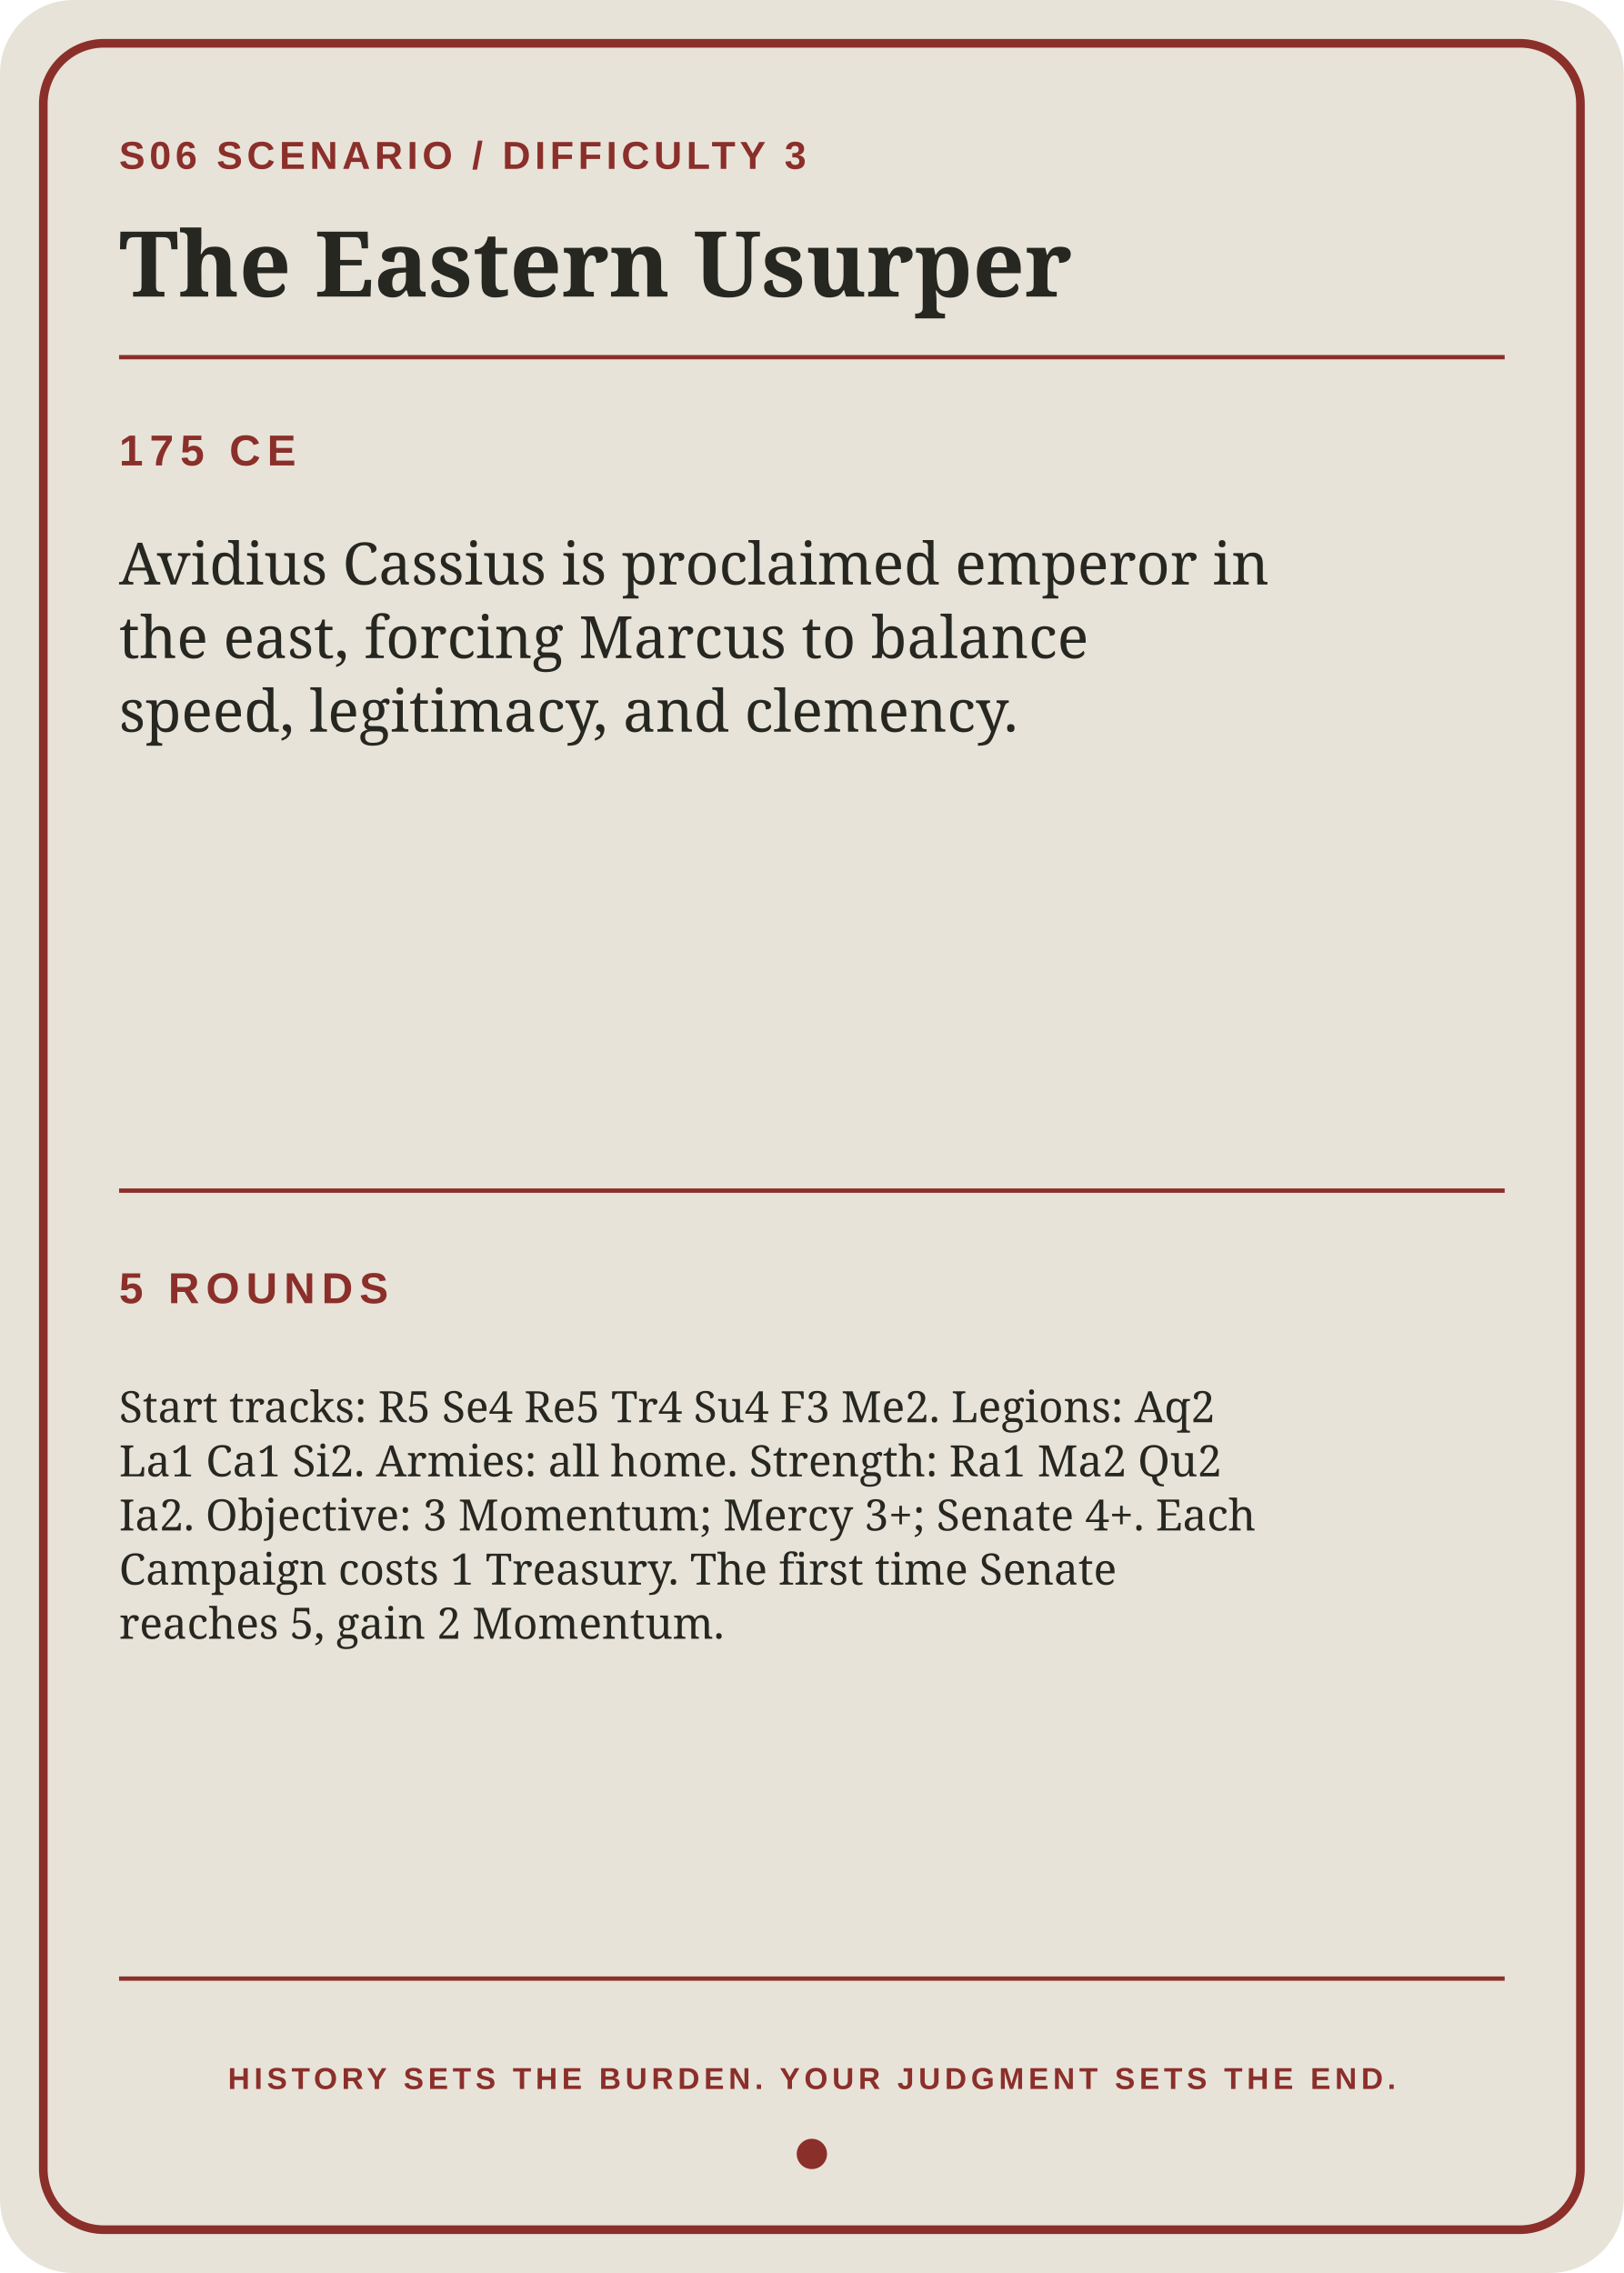
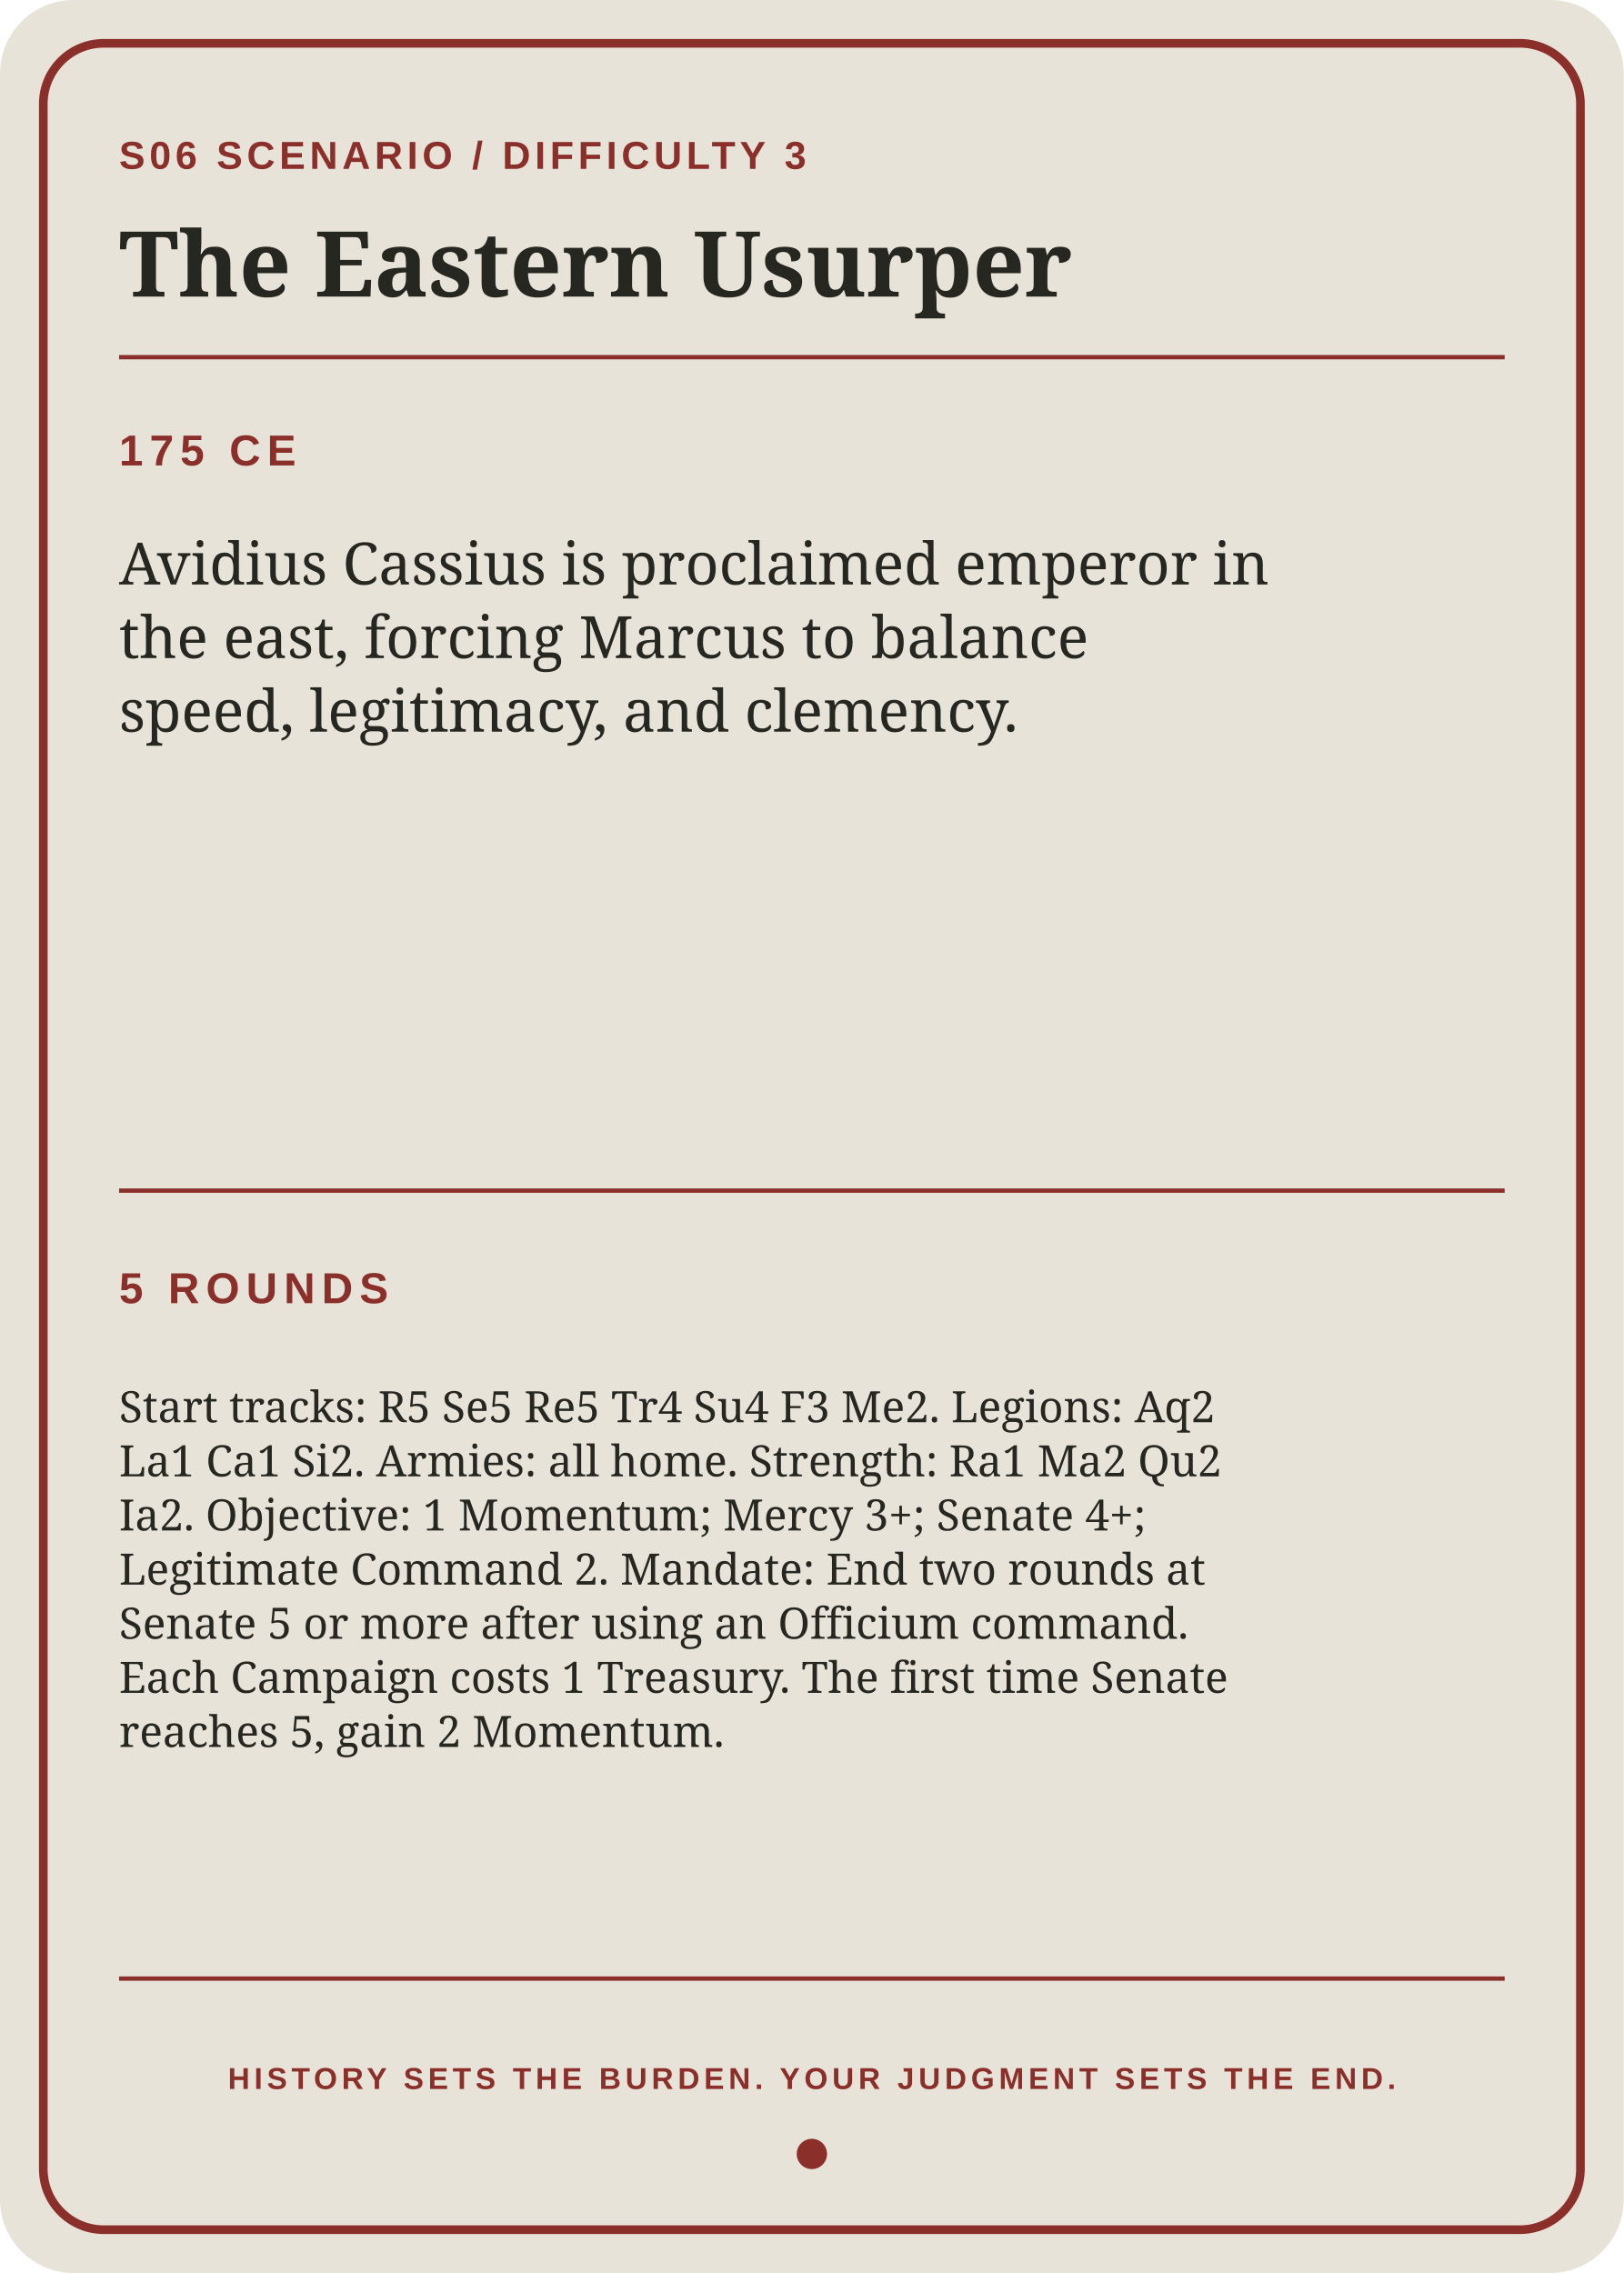
<svg xmlns="http://www.w3.org/2000/svg" width="2.5in" height="3.5in" viewBox="0 0 750 1050">
  <rect width="750" height="1050" rx="34" fill="#e8e3d8" />
  <rect x="20" y="20" width="710" height="1010" rx="28" fill="none" stroke="#8b2f2b" stroke-width="4" />
  <path d="M55 165H695M55 550H695M55 914H695" stroke="#8b2f2b" stroke-width="2" />
  <text x="55" y="78" fill="#8b2f2b" font-family="Arial,sans-serif" font-size="18" font-weight="bold" letter-spacing="2">S06  SCENARIO / DIFFICULTY 3</text>
  <text x="55" y="137" fill="#272722" font-family="Georgia,serif" font-size="42" font-weight="bold">The Eastern Usurper</text>
  <text x="55" y="215" fill="#8b2f2b" font-family="Arial,sans-serif" font-size="20" font-weight="bold" letter-spacing="3">175 CE</text>
  <text x="55" y="270" fill="#272722" font-family="Georgia,serif" font-size="27">
    <tspan x="55" dy="0">Avidius Cassius is proclaimed emperor in</tspan>
    <tspan x="55" dy="34">the east, forcing Marcus to balance</tspan>
    <tspan x="55" dy="34">speed, legitimacy, and clemency.</tspan>
  </text>
  <text x="55" y="602" fill="#8b2f2b" font-family="Arial,sans-serif" font-size="20" font-weight="bold" letter-spacing="3">5 ROUNDS</text>
  <text x="55" y="657" fill="#272722" font-family="Georgia,serif" font-size="20">
-     <tspan x="55" dy="0">Start tracks: R5 Se4 Re5 Tr4 Su4 F3 Me2. Legions: Aq2</tspan>
+     <tspan x="55" dy="0">Start tracks: R5 Se5 Re5 Tr4 Su4 F3 Me2. Legions: Aq2</tspan>
    <tspan x="55" dy="25">La1 Ca1 Si2. Armies: all home. Strength: Ra1 Ma2 Qu2</tspan>
-     <tspan x="55" dy="25">Ia2. Objective: 3 Momentum; Mercy 3+; Senate 4+. Each</tspan>
-     <tspan x="55" dy="25">Campaign costs 1 Treasury. The first time Senate</tspan>
+     <tspan x="55" dy="25">Ia2. Objective: 1 Momentum; Mercy 3+; Senate 4+;</tspan>
+     <tspan x="55" dy="25">Legitimate Command 2. Mandate: End two rounds at</tspan>
+     <tspan x="55" dy="25">Senate 5 or more after using an Officium command.</tspan>
+     <tspan x="55" dy="25">Each Campaign costs 1 Treasury. The first time Senate</tspan>
    <tspan x="55" dy="25">reaches 5, gain 2 Momentum.</tspan>
  </text>
  <text x="375" y="965" text-anchor="middle" fill="#8b2f2b" font-family="Arial,sans-serif" font-size="14" font-weight="bold" letter-spacing="2">HISTORY SETS THE BURDEN. YOUR JUDGMENT SETS THE END.</text>
  <circle cx="375" cy="995" r="7" fill="#8b2f2b" />
</svg>
